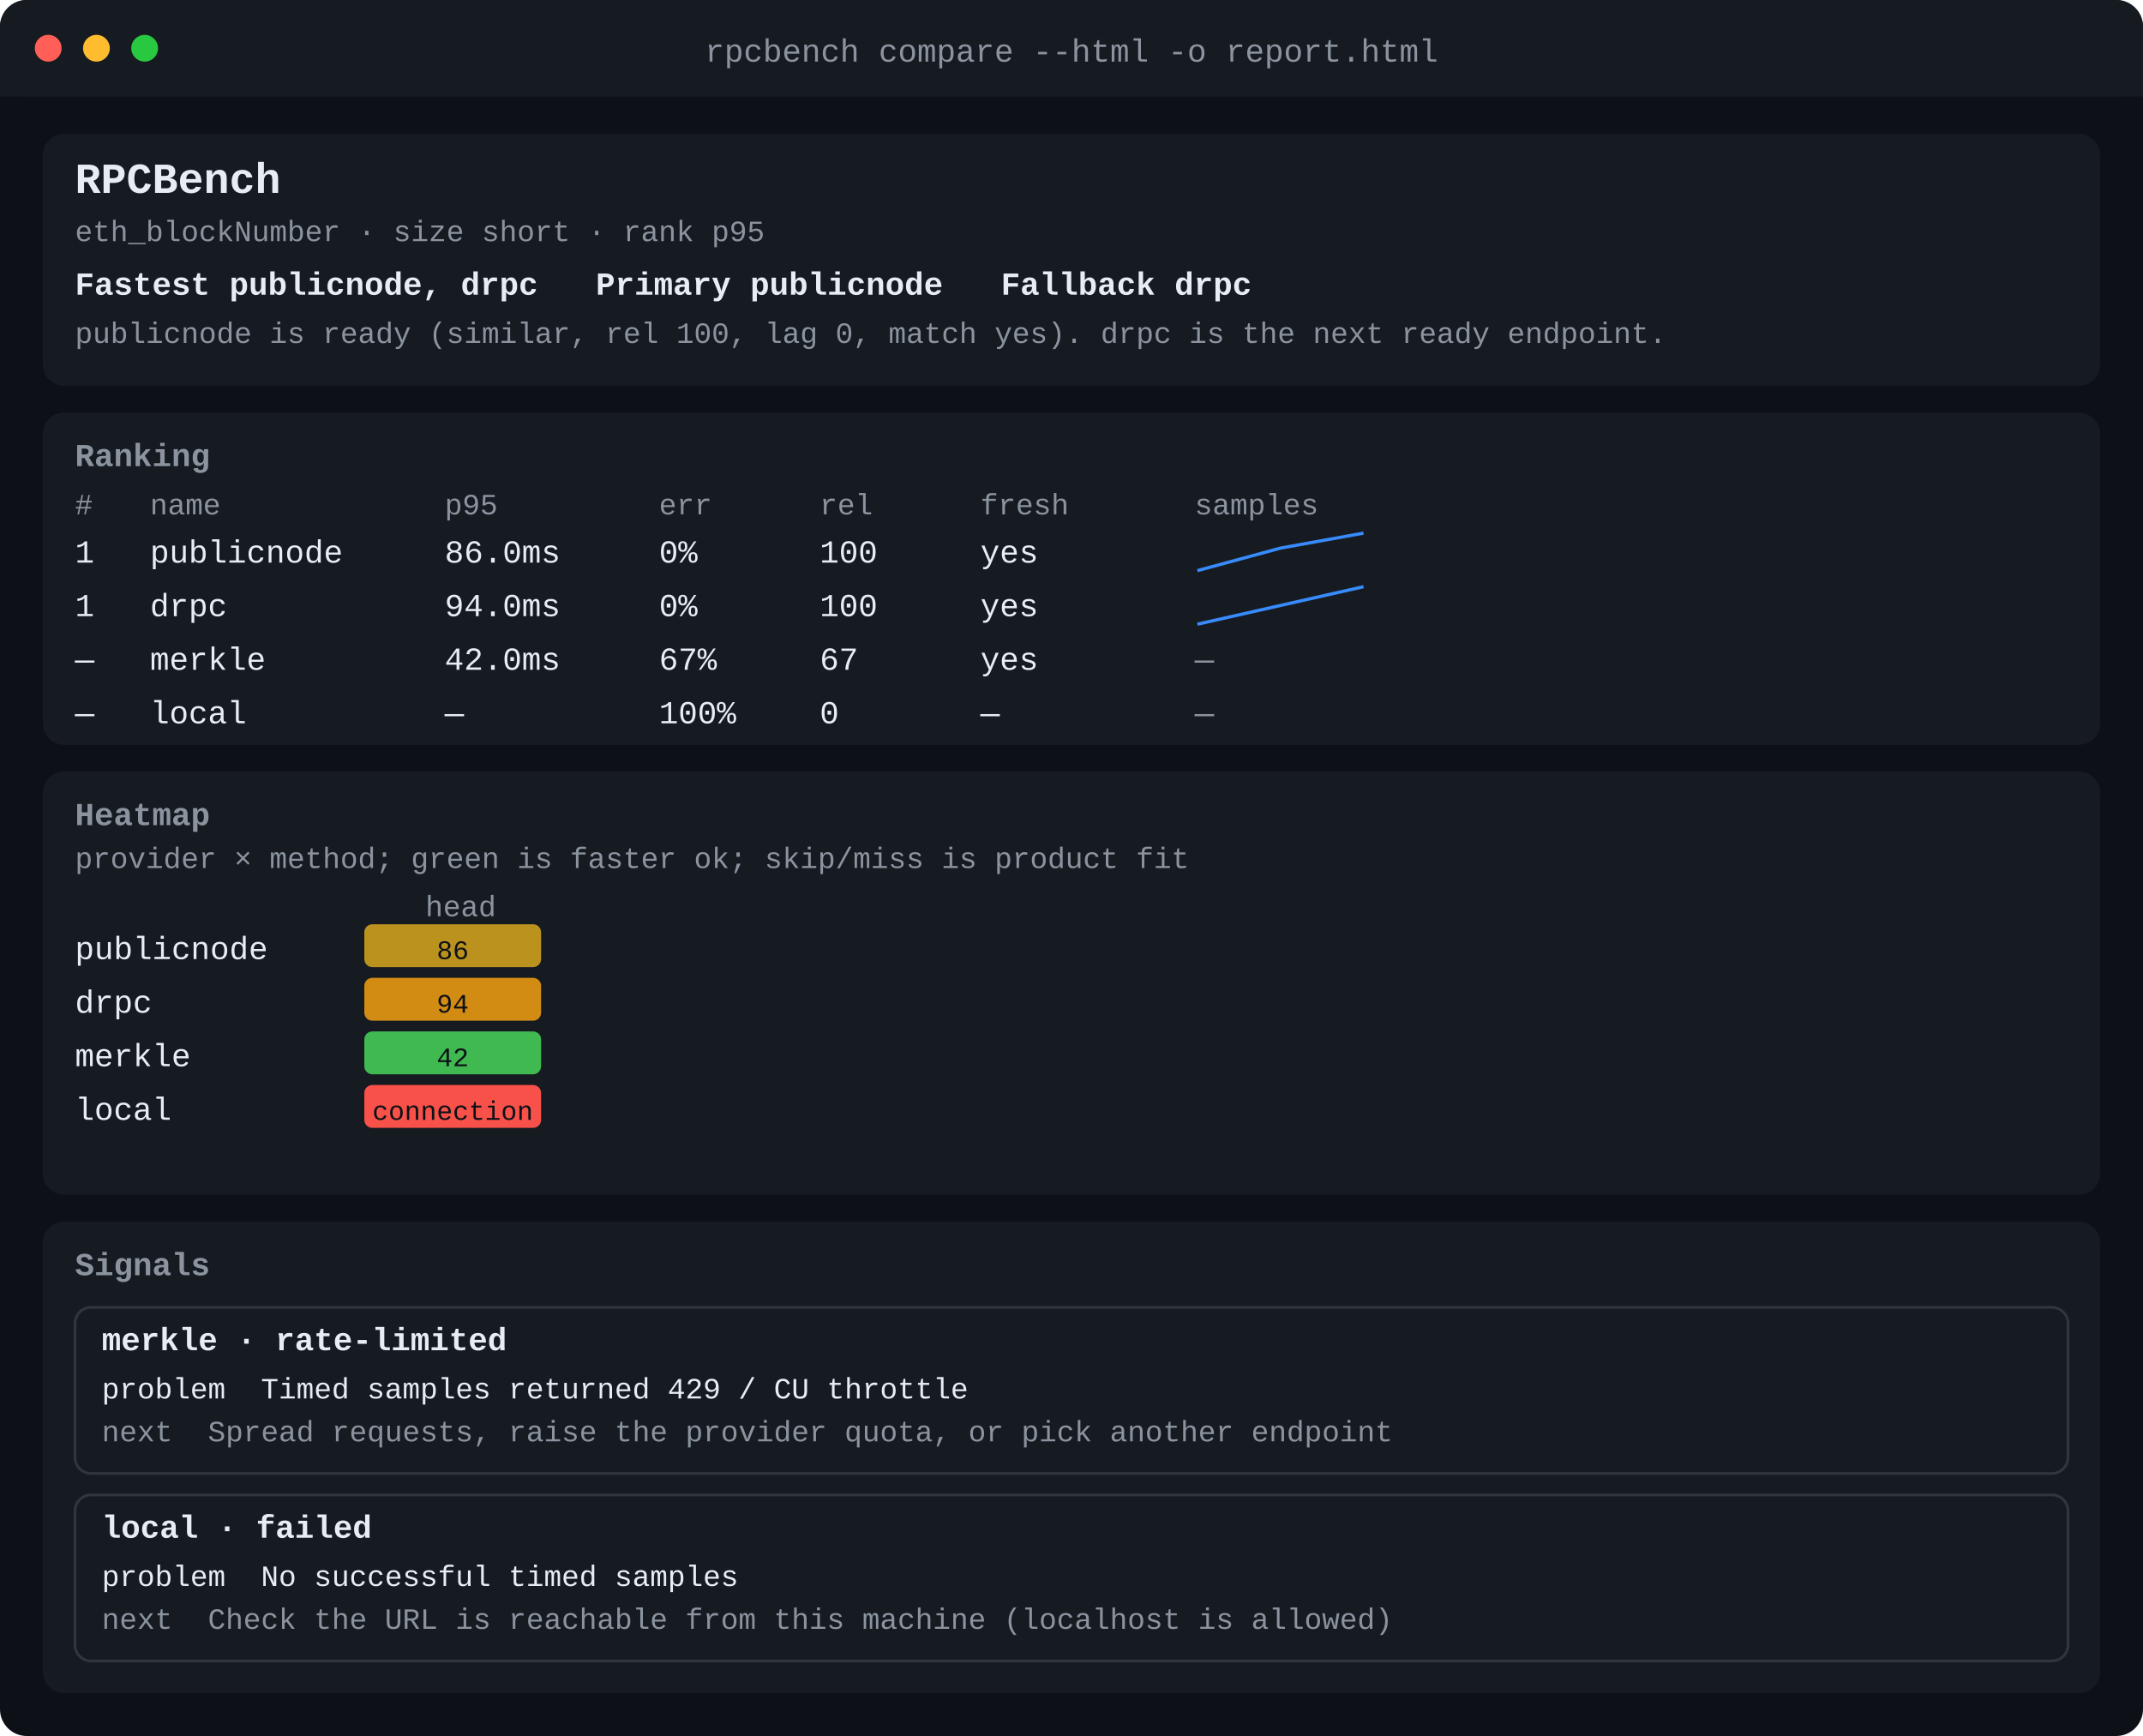
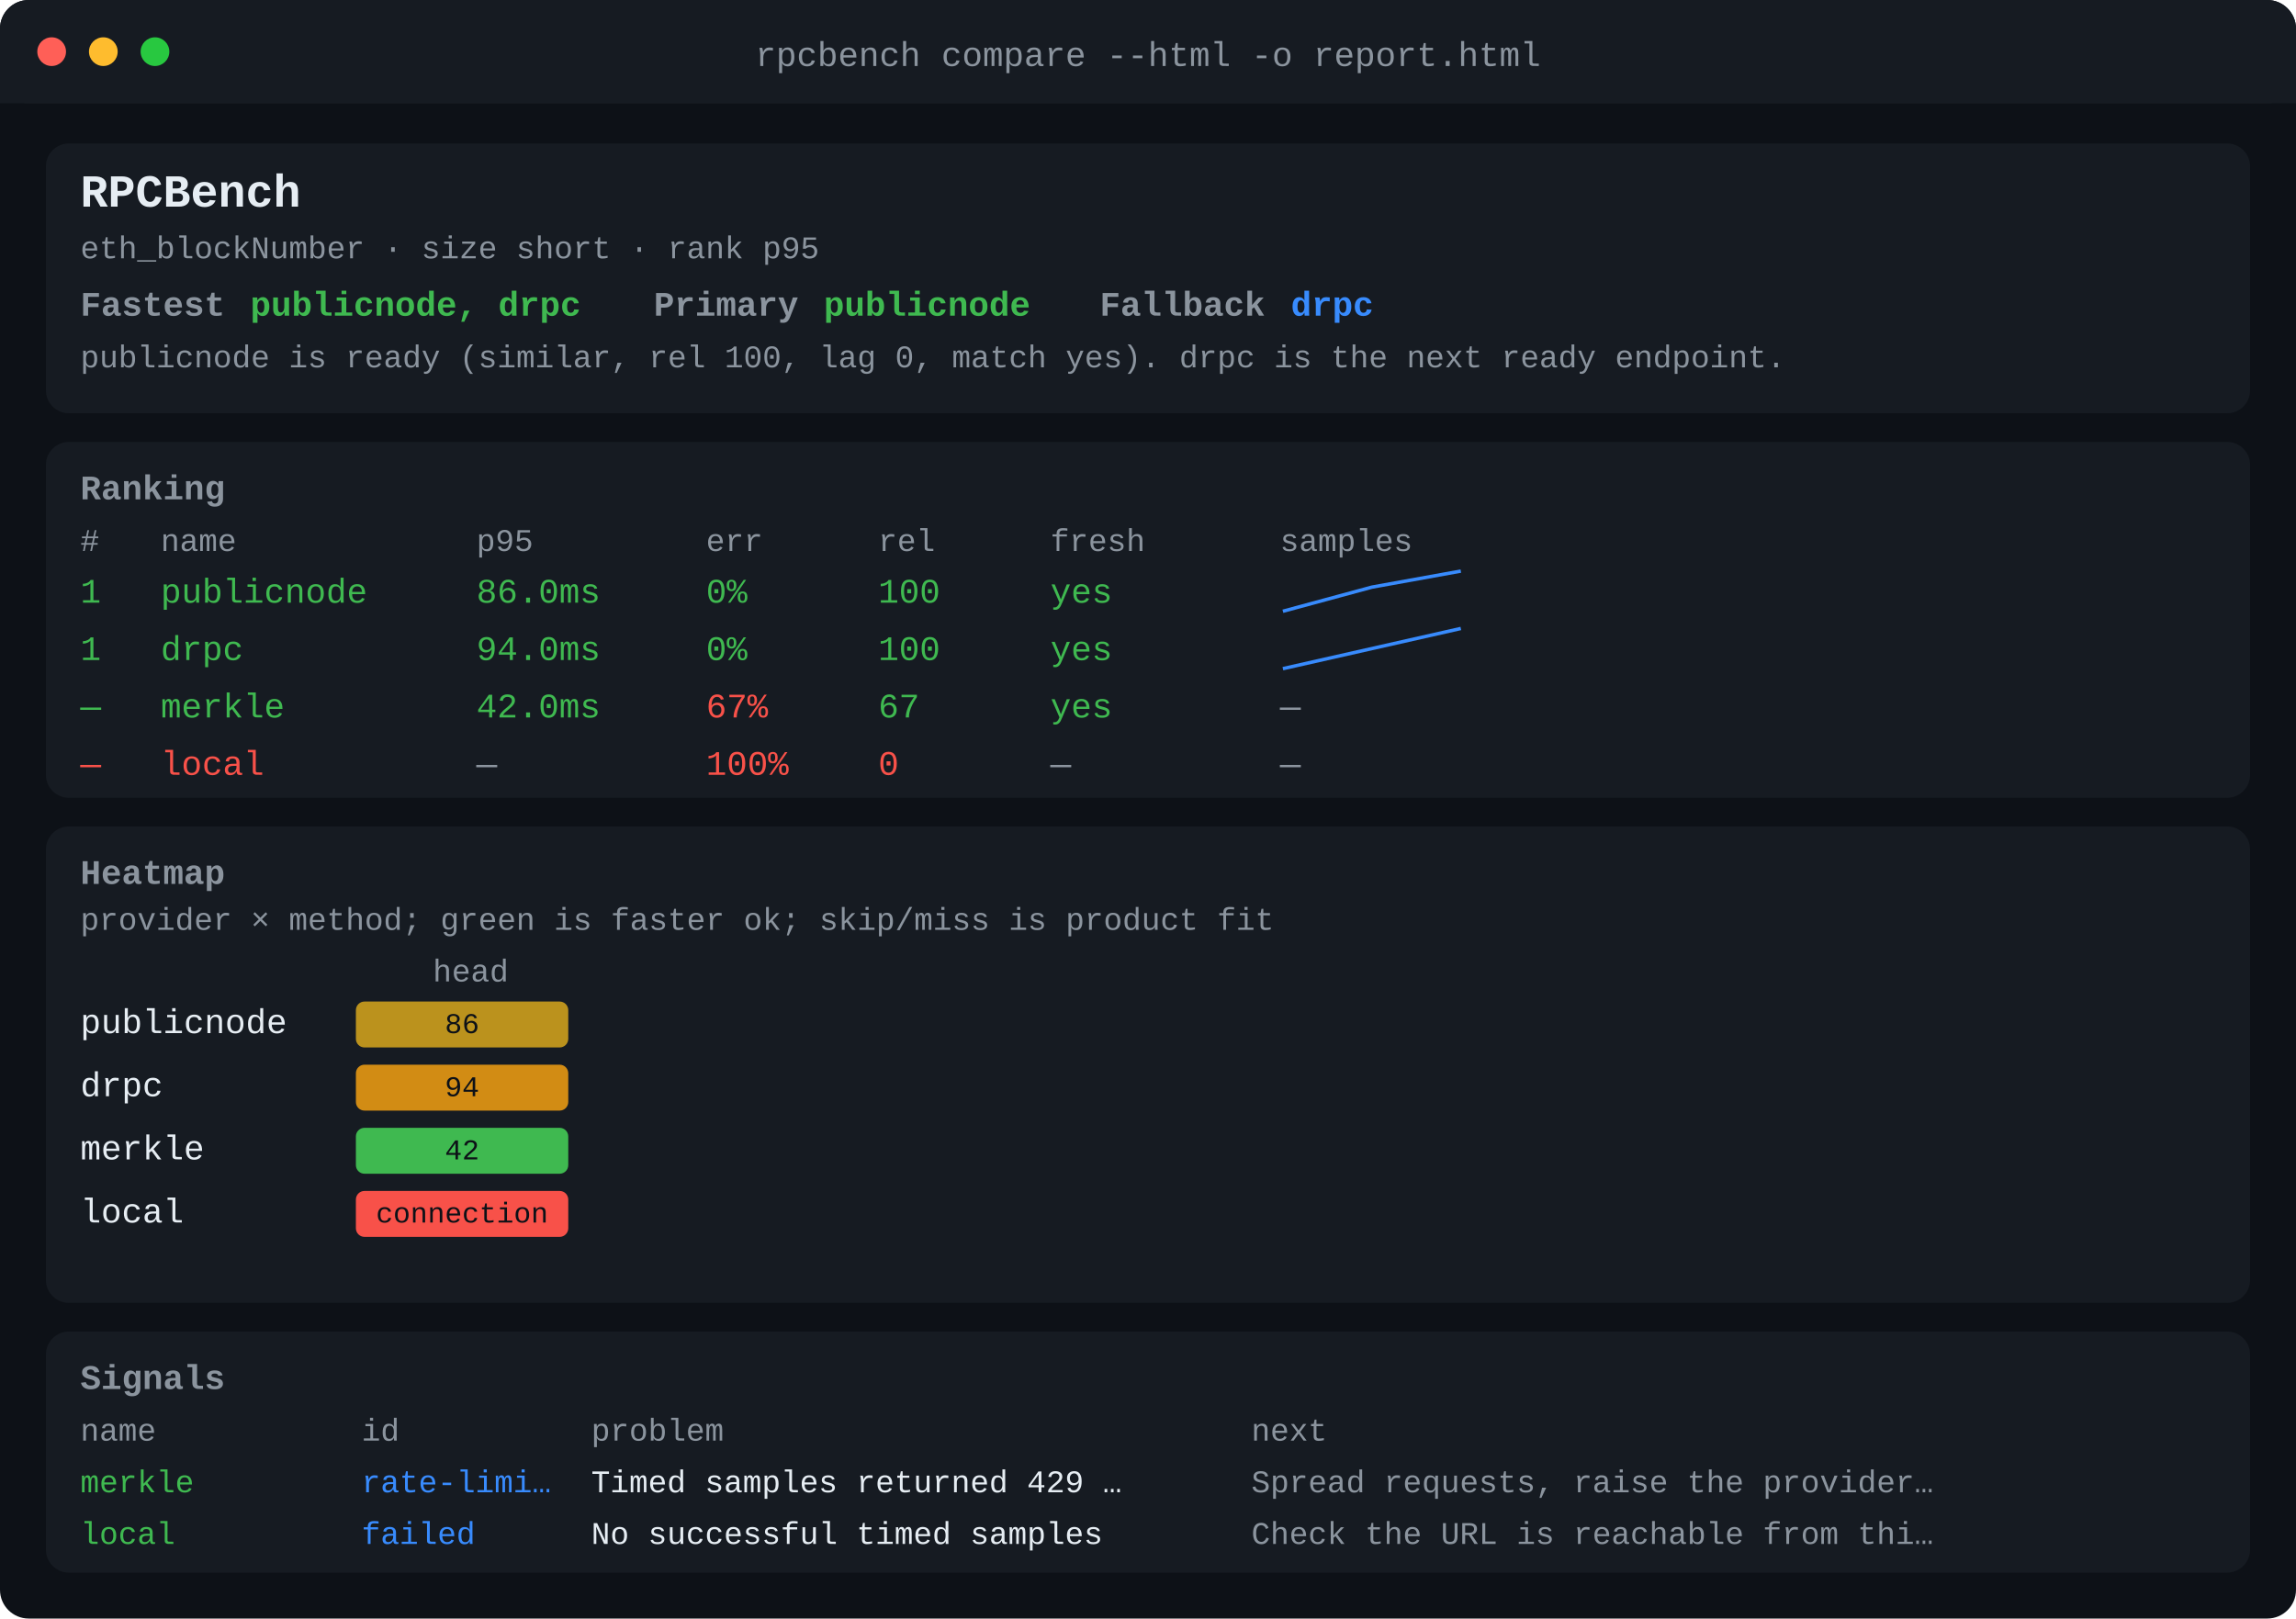
- <svg xmlns="http://www.w3.org/2000/svg" width="800" height="648" viewBox="0 0 800 648" role="img" aria-label="rpcbench compare --html -o report.html">
-   <rect width="800" height="648" rx="10" fill="#0d1117" />
+ <svg xmlns="http://www.w3.org/2000/svg" width="800" height="564" viewBox="0 0 800 564" role="img" aria-label="rpcbench compare --html -o report.html">
+   <rect width="800" height="564" rx="10" fill="#0d1117" />
  <rect width="800" height="36" rx="10" fill="#161b22" />
  <rect y="26" width="800" height="10" fill="#161b22" />
  <circle cx="18" cy="18" r="5" fill="#ff5f57" />
  <circle cx="36" cy="18" r="5" fill="#febc2e" />
  <circle cx="54" cy="18" r="5" fill="#28c840" />
  <text x="400.0" y="23" text-anchor="middle" fill="#8b949e" font-family="ui-monospace, SFMono-Regular, Menlo, Consolas, Liberation Mono, monospace" font-size="12">rpcbench compare --html -o report.html</text>
  <rect x="16" y="50" width="768" height="94" rx="8" fill="#161b22" />
  <text x="28.0" y="72.0" fill="#e6edf3" font-family="ui-monospace, SFMono-Regular, Menlo, Consolas, Liberation Mono, monospace" font-size="16" font-weight="700" xml:space="preserve">RPCBench</text>
  <text x="28.0" y="90.0" fill="#8b949e" font-family="ui-monospace, SFMono-Regular, Menlo, Consolas, Liberation Mono, monospace" font-size="11" xml:space="preserve">eth_blockNumber · size short · rank p95</text>
-   <text x="28.0" y="110.0" fill="#e6edf3" font-family="ui-monospace, SFMono-Regular, Menlo, Consolas, Liberation Mono, monospace" font-size="12" font-weight="700" xml:space="preserve">Fastest publicnode, drpc   Primary publicnode   Fallback drpc</text>
+   <text x="28.0" y="110.0" fill="#8b949e" font-family="ui-monospace, SFMono-Regular, Menlo, Consolas, Liberation Mono, monospace" font-size="12" font-weight="700" xml:space="preserve">Fastest </text>
+   <text x="87.2" y="110.0" fill="#3fb950" font-family="ui-monospace, SFMono-Regular, Menlo, Consolas, Liberation Mono, monospace" font-size="12" font-weight="700" xml:space="preserve">publicnode, drpc</text>
+   <text x="227.8" y="110.0" fill="#8b949e" font-family="ui-monospace, SFMono-Regular, Menlo, Consolas, Liberation Mono, monospace" font-size="12" font-weight="700" xml:space="preserve">Primary </text>
+   <text x="287.0" y="110.0" fill="#3fb950" font-family="ui-monospace, SFMono-Regular, Menlo, Consolas, Liberation Mono, monospace" font-size="12" font-weight="700" xml:space="preserve">publicnode</text>
+   <text x="383.2" y="110.0" fill="#8b949e" font-family="ui-monospace, SFMono-Regular, Menlo, Consolas, Liberation Mono, monospace" font-size="12" font-weight="700" xml:space="preserve">Fallback </text>
+   <text x="449.8" y="110.0" fill="#388bfd" font-family="ui-monospace, SFMono-Regular, Menlo, Consolas, Liberation Mono, monospace" font-size="12" font-weight="700" xml:space="preserve">drpc</text>
  <text x="28.0" y="128.0" fill="#8b949e" font-family="ui-monospace, SFMono-Regular, Menlo, Consolas, Liberation Mono, monospace" font-size="11" xml:space="preserve">publicnode is ready (similar, rel 100, lag 0, match yes). drpc is the next ready endpoint.</text>
  <rect x="16" y="154" width="768" height="124" rx="8" fill="#161b22" />
  <text x="28.0" y="174.0" fill="#8b949e" font-family="ui-monospace, SFMono-Regular, Menlo, Consolas, Liberation Mono, monospace" font-size="12" font-weight="600" xml:space="preserve">Ranking</text>
  <text x="28.0" y="192.0" fill="#8b949e" font-family="ui-monospace, SFMono-Regular, Menlo, Consolas, Liberation Mono, monospace" font-size="11" xml:space="preserve">#</text>
  <text x="56.0" y="192.0" fill="#8b949e" font-family="ui-monospace, SFMono-Regular, Menlo, Consolas, Liberation Mono, monospace" font-size="11" xml:space="preserve">name</text>
  <text x="166.0" y="192.0" fill="#8b949e" font-family="ui-monospace, SFMono-Regular, Menlo, Consolas, Liberation Mono, monospace" font-size="11" xml:space="preserve">p95</text>
  <text x="246.0" y="192.0" fill="#8b949e" font-family="ui-monospace, SFMono-Regular, Menlo, Consolas, Liberation Mono, monospace" font-size="11" xml:space="preserve">err</text>
  <text x="306.0" y="192.0" fill="#8b949e" font-family="ui-monospace, SFMono-Regular, Menlo, Consolas, Liberation Mono, monospace" font-size="11" xml:space="preserve">rel</text>
  <text x="366.0" y="192.0" fill="#8b949e" font-family="ui-monospace, SFMono-Regular, Menlo, Consolas, Liberation Mono, monospace" font-size="11" xml:space="preserve">fresh</text>
  <text x="446.0" y="192.0" fill="#8b949e" font-family="ui-monospace, SFMono-Regular, Menlo, Consolas, Liberation Mono, monospace" font-size="11" xml:space="preserve">samples</text>
-   <text x="28.0" y="210.0" fill="#e6edf3" font-family="ui-monospace, SFMono-Regular, Menlo, Consolas, Liberation Mono, monospace" font-size="12" xml:space="preserve">1</text>
-   <text x="56.0" y="210.0" fill="#e6edf3" font-family="ui-monospace, SFMono-Regular, Menlo, Consolas, Liberation Mono, monospace" font-size="12" xml:space="preserve">publicnode</text>
-   <text x="166.0" y="210.0" fill="#e6edf3" font-family="ui-monospace, SFMono-Regular, Menlo, Consolas, Liberation Mono, monospace" font-size="12" xml:space="preserve">86.0ms</text>
-   <text x="246.0" y="210.0" fill="#e6edf3" font-family="ui-monospace, SFMono-Regular, Menlo, Consolas, Liberation Mono, monospace" font-size="12" xml:space="preserve">0%</text>
-   <text x="306.0" y="210.0" fill="#e6edf3" font-family="ui-monospace, SFMono-Regular, Menlo, Consolas, Liberation Mono, monospace" font-size="12" xml:space="preserve">100</text>
-   <text x="366.0" y="210.0" fill="#e6edf3" font-family="ui-monospace, SFMono-Regular, Menlo, Consolas, Liberation Mono, monospace" font-size="12" xml:space="preserve">yes</text>
+   <text x="28.0" y="210.0" fill="#3fb950" font-family="ui-monospace, SFMono-Regular, Menlo, Consolas, Liberation Mono, monospace" font-size="12" xml:space="preserve">1</text>
+   <text x="56.0" y="210.0" fill="#3fb950" font-family="ui-monospace, SFMono-Regular, Menlo, Consolas, Liberation Mono, monospace" font-size="12" xml:space="preserve">publicnode</text>
+   <text x="166.0" y="210.0" fill="#3fb950" font-family="ui-monospace, SFMono-Regular, Menlo, Consolas, Liberation Mono, monospace" font-size="12" xml:space="preserve">86.0ms</text>
+   <text x="246.0" y="210.0" fill="#3fb950" font-family="ui-monospace, SFMono-Regular, Menlo, Consolas, Liberation Mono, monospace" font-size="12" xml:space="preserve">0%</text>
+   <text x="306.0" y="210.0" fill="#3fb950" font-family="ui-monospace, SFMono-Regular, Menlo, Consolas, Liberation Mono, monospace" font-size="12" xml:space="preserve">100</text>
+   <text x="366.0" y="210.0" fill="#3fb950" font-family="ui-monospace, SFMono-Regular, Menlo, Consolas, Liberation Mono, monospace" font-size="12" xml:space="preserve">yes</text>
  <polyline fill="none" stroke="#388bfd" stroke-width="1.2" points="447.0,213.0 478.0,204.6 509.0,199.0" />
-   <text x="28.0" y="230.0" fill="#e6edf3" font-family="ui-monospace, SFMono-Regular, Menlo, Consolas, Liberation Mono, monospace" font-size="12" xml:space="preserve">1</text>
-   <text x="56.0" y="230.0" fill="#e6edf3" font-family="ui-monospace, SFMono-Regular, Menlo, Consolas, Liberation Mono, monospace" font-size="12" xml:space="preserve">drpc</text>
-   <text x="166.0" y="230.0" fill="#e6edf3" font-family="ui-monospace, SFMono-Regular, Menlo, Consolas, Liberation Mono, monospace" font-size="12" xml:space="preserve">94.0ms</text>
-   <text x="246.0" y="230.0" fill="#e6edf3" font-family="ui-monospace, SFMono-Regular, Menlo, Consolas, Liberation Mono, monospace" font-size="12" xml:space="preserve">0%</text>
-   <text x="306.0" y="230.0" fill="#e6edf3" font-family="ui-monospace, SFMono-Regular, Menlo, Consolas, Liberation Mono, monospace" font-size="12" xml:space="preserve">100</text>
-   <text x="366.0" y="230.0" fill="#e6edf3" font-family="ui-monospace, SFMono-Regular, Menlo, Consolas, Liberation Mono, monospace" font-size="12" xml:space="preserve">yes</text>
+   <text x="28.0" y="230.0" fill="#3fb950" font-family="ui-monospace, SFMono-Regular, Menlo, Consolas, Liberation Mono, monospace" font-size="12" xml:space="preserve">1</text>
+   <text x="56.0" y="230.0" fill="#3fb950" font-family="ui-monospace, SFMono-Regular, Menlo, Consolas, Liberation Mono, monospace" font-size="12" xml:space="preserve">drpc</text>
+   <text x="166.0" y="230.0" fill="#3fb950" font-family="ui-monospace, SFMono-Regular, Menlo, Consolas, Liberation Mono, monospace" font-size="12" xml:space="preserve">94.0ms</text>
+   <text x="246.0" y="230.0" fill="#3fb950" font-family="ui-monospace, SFMono-Regular, Menlo, Consolas, Liberation Mono, monospace" font-size="12" xml:space="preserve">0%</text>
+   <text x="306.0" y="230.0" fill="#3fb950" font-family="ui-monospace, SFMono-Regular, Menlo, Consolas, Liberation Mono, monospace" font-size="12" xml:space="preserve">100</text>
+   <text x="366.0" y="230.0" fill="#3fb950" font-family="ui-monospace, SFMono-Regular, Menlo, Consolas, Liberation Mono, monospace" font-size="12" xml:space="preserve">yes</text>
  <polyline fill="none" stroke="#388bfd" stroke-width="1.2" points="447.0,233.0 478.0,226.0 509.0,219.0" />
-   <text x="28.0" y="250.0" fill="#e6edf3" font-family="ui-monospace, SFMono-Regular, Menlo, Consolas, Liberation Mono, monospace" font-size="12" xml:space="preserve">—</text>
-   <text x="56.0" y="250.0" fill="#e6edf3" font-family="ui-monospace, SFMono-Regular, Menlo, Consolas, Liberation Mono, monospace" font-size="12" xml:space="preserve">merkle</text>
-   <text x="166.0" y="250.0" fill="#e6edf3" font-family="ui-monospace, SFMono-Regular, Menlo, Consolas, Liberation Mono, monospace" font-size="12" xml:space="preserve">42.0ms</text>
-   <text x="246.0" y="250.0" fill="#e6edf3" font-family="ui-monospace, SFMono-Regular, Menlo, Consolas, Liberation Mono, monospace" font-size="12" xml:space="preserve">67%</text>
-   <text x="306.0" y="250.0" fill="#e6edf3" font-family="ui-monospace, SFMono-Regular, Menlo, Consolas, Liberation Mono, monospace" font-size="12" xml:space="preserve">67</text>
-   <text x="366.0" y="250.0" fill="#e6edf3" font-family="ui-monospace, SFMono-Regular, Menlo, Consolas, Liberation Mono, monospace" font-size="12" xml:space="preserve">yes</text>
+   <text x="28.0" y="250.0" fill="#3fb950" font-family="ui-monospace, SFMono-Regular, Menlo, Consolas, Liberation Mono, monospace" font-size="12" xml:space="preserve">—</text>
+   <text x="56.0" y="250.0" fill="#3fb950" font-family="ui-monospace, SFMono-Regular, Menlo, Consolas, Liberation Mono, monospace" font-size="12" xml:space="preserve">merkle</text>
+   <text x="166.0" y="250.0" fill="#3fb950" font-family="ui-monospace, SFMono-Regular, Menlo, Consolas, Liberation Mono, monospace" font-size="12" xml:space="preserve">42.0ms</text>
+   <text x="246.0" y="250.0" fill="#f85149" font-family="ui-monospace, SFMono-Regular, Menlo, Consolas, Liberation Mono, monospace" font-size="12" xml:space="preserve">67%</text>
+   <text x="306.0" y="250.0" fill="#3fb950" font-family="ui-monospace, SFMono-Regular, Menlo, Consolas, Liberation Mono, monospace" font-size="12" xml:space="preserve">67</text>
+   <text x="366.0" y="250.0" fill="#3fb950" font-family="ui-monospace, SFMono-Regular, Menlo, Consolas, Liberation Mono, monospace" font-size="12" xml:space="preserve">yes</text>
  <text x="446.0" y="250.0" fill="#8b949e" font-family="ui-monospace, SFMono-Regular, Menlo, Consolas, Liberation Mono, monospace" font-size="12" xml:space="preserve">—</text>
-   <text x="28.0" y="270.0" fill="#e6edf3" font-family="ui-monospace, SFMono-Regular, Menlo, Consolas, Liberation Mono, monospace" font-size="12" xml:space="preserve">—</text>
-   <text x="56.0" y="270.0" fill="#e6edf3" font-family="ui-monospace, SFMono-Regular, Menlo, Consolas, Liberation Mono, monospace" font-size="12" xml:space="preserve">local</text>
-   <text x="166.0" y="270.0" fill="#e6edf3" font-family="ui-monospace, SFMono-Regular, Menlo, Consolas, Liberation Mono, monospace" font-size="12" xml:space="preserve">—</text>
-   <text x="246.0" y="270.0" fill="#e6edf3" font-family="ui-monospace, SFMono-Regular, Menlo, Consolas, Liberation Mono, monospace" font-size="12" xml:space="preserve">100%</text>
-   <text x="306.0" y="270.0" fill="#e6edf3" font-family="ui-monospace, SFMono-Regular, Menlo, Consolas, Liberation Mono, monospace" font-size="12" xml:space="preserve">0</text>
-   <text x="366.0" y="270.0" fill="#e6edf3" font-family="ui-monospace, SFMono-Regular, Menlo, Consolas, Liberation Mono, monospace" font-size="12" xml:space="preserve">—</text>
+   <text x="28.0" y="270.0" fill="#f85149" font-family="ui-monospace, SFMono-Regular, Menlo, Consolas, Liberation Mono, monospace" font-size="12" xml:space="preserve">—</text>
+   <text x="56.0" y="270.0" fill="#f85149" font-family="ui-monospace, SFMono-Regular, Menlo, Consolas, Liberation Mono, monospace" font-size="12" xml:space="preserve">local</text>
+   <text x="166.0" y="270.0" fill="#8b949e" font-family="ui-monospace, SFMono-Regular, Menlo, Consolas, Liberation Mono, monospace" font-size="12" xml:space="preserve">—</text>
+   <text x="246.0" y="270.0" fill="#f85149" font-family="ui-monospace, SFMono-Regular, Menlo, Consolas, Liberation Mono, monospace" font-size="12" xml:space="preserve">100%</text>
+   <text x="306.0" y="270.0" fill="#f85149" font-family="ui-monospace, SFMono-Regular, Menlo, Consolas, Liberation Mono, monospace" font-size="12" xml:space="preserve">0</text>
+   <text x="366.0" y="270.0" fill="#8b949e" font-family="ui-monospace, SFMono-Regular, Menlo, Consolas, Liberation Mono, monospace" font-size="12" xml:space="preserve">—</text>
  <text x="446.0" y="270.0" fill="#8b949e" font-family="ui-monospace, SFMono-Regular, Menlo, Consolas, Liberation Mono, monospace" font-size="12" xml:space="preserve">—</text>
-   <rect x="16" y="288" width="768" height="158" rx="8" fill="#161b22" />
+   <rect x="16" y="288" width="768" height="166" rx="8" fill="#161b22" />
  <text x="28.0" y="308.0" fill="#8b949e" font-family="ui-monospace, SFMono-Regular, Menlo, Consolas, Liberation Mono, monospace" font-size="12" font-weight="600" xml:space="preserve">Heatmap</text>
  <text x="28.0" y="324.0" fill="#8b949e" font-family="ui-monospace, SFMono-Regular, Menlo, Consolas, Liberation Mono, monospace" font-size="11" xml:space="preserve">provider × method; green is faster ok; skip/miss is product fit</text>
-   <text x="172.0" y="342.0" fill="#8b949e" font-family="ui-monospace, SFMono-Regular, Menlo, Consolas, Liberation Mono, monospace" font-size="11" text-anchor="middle" xml:space="preserve">head</text>
-   <text x="28.0" y="358.0" fill="#e6edf3" font-family="ui-monospace, SFMono-Regular, Menlo, Consolas, Liberation Mono, monospace" font-size="12" xml:space="preserve">publicnode</text>
-   <rect x="136.0" y="345.0" width="66.0" height="16" rx="3" fill="#bb921d" />
-   <text x="169.0" y="358.0" fill="#0d1117" font-family="ui-monospace, SFMono-Regular, Menlo, Consolas, Liberation Mono, monospace" font-size="10" text-anchor="middle" xml:space="preserve">86</text>
-   <text x="28.0" y="378.0" fill="#e6edf3" font-family="ui-monospace, SFMono-Regular, Menlo, Consolas, Liberation Mono, monospace" font-size="12" xml:space="preserve">drpc</text>
-   <rect x="136.0" y="365.0" width="66.0" height="16" rx="3" fill="#d28c14" />
-   <text x="169.0" y="378.0" fill="#0d1117" font-family="ui-monospace, SFMono-Regular, Menlo, Consolas, Liberation Mono, monospace" font-size="10" text-anchor="middle" xml:space="preserve">94</text>
-   <text x="28.0" y="398.0" fill="#e6edf3" font-family="ui-monospace, SFMono-Regular, Menlo, Consolas, Liberation Mono, monospace" font-size="12" xml:space="preserve">merkle</text>
-   <rect x="136.0" y="385.0" width="66.0" height="16" rx="3" fill="#3fb950" />
-   <text x="169.0" y="398.0" fill="#0d1117" font-family="ui-monospace, SFMono-Regular, Menlo, Consolas, Liberation Mono, monospace" font-size="10" text-anchor="middle" xml:space="preserve">42</text>
-   <text x="28.0" y="418.0" fill="#e6edf3" font-family="ui-monospace, SFMono-Regular, Menlo, Consolas, Liberation Mono, monospace" font-size="12" xml:space="preserve">local</text>
-   <rect x="136.0" y="405.0" width="66.0" height="16" rx="3" fill="#f85149" />
-   <text x="169.0" y="418.0" fill="#0d1117" font-family="ui-monospace, SFMono-Regular, Menlo, Consolas, Liberation Mono, monospace" font-size="10" text-anchor="middle" xml:space="preserve">connection</text>
-   <rect x="16" y="456" width="768" height="176" rx="8" fill="#161b22" />
-   <text x="28.0" y="476.0" fill="#8b949e" font-family="ui-monospace, SFMono-Regular, Menlo, Consolas, Liberation Mono, monospace" font-size="12" font-weight="600" xml:space="preserve">Signals</text>
-   <rect x="28" y="488" width="744" height="62" rx="6" fill="none" stroke="#30363d" />
-   <text x="38.0" y="504.0" fill="#e6edf3" font-family="ui-monospace, SFMono-Regular, Menlo, Consolas, Liberation Mono, monospace" font-size="12" font-weight="700" xml:space="preserve">merkle · rate-limited</text>
-   <text x="38.0" y="522.0" fill="#e6edf3" font-family="ui-monospace, SFMono-Regular, Menlo, Consolas, Liberation Mono, monospace" font-size="11" xml:space="preserve">problem  Timed samples returned 429 / CU throttle</text>
-   <text x="38.0" y="538.0" fill="#8b949e" font-family="ui-monospace, SFMono-Regular, Menlo, Consolas, Liberation Mono, monospace" font-size="11" xml:space="preserve">next  Spread requests, raise the provider quota, or pick another endpoint</text>
-   <rect x="28" y="558" width="744" height="62" rx="6" fill="none" stroke="#30363d" />
-   <text x="38.0" y="574.0" fill="#e6edf3" font-family="ui-monospace, SFMono-Regular, Menlo, Consolas, Liberation Mono, monospace" font-size="12" font-weight="700" xml:space="preserve">local · failed</text>
-   <text x="38.0" y="592.0" fill="#e6edf3" font-family="ui-monospace, SFMono-Regular, Menlo, Consolas, Liberation Mono, monospace" font-size="11" xml:space="preserve">problem  No successful timed samples</text>
-   <text x="38.0" y="608.0" fill="#8b949e" font-family="ui-monospace, SFMono-Regular, Menlo, Consolas, Liberation Mono, monospace" font-size="11" xml:space="preserve">next  Check the URL is reachable from this machine (localhost is allowed)</text>
+   <text x="164.0" y="342.0" fill="#8b949e" font-family="ui-monospace, SFMono-Regular, Menlo, Consolas, Liberation Mono, monospace" font-size="11" text-anchor="middle" xml:space="preserve">head</text>
+   <text x="28.0" y="360.0" fill="#e6edf3" font-family="ui-monospace, SFMono-Regular, Menlo, Consolas, Liberation Mono, monospace" font-size="12" xml:space="preserve">publicnode</text>
+   <rect x="124.0" y="349.0" width="74.0" height="16" rx="3" fill="#bb921d" />
+   <text x="161.0" y="360.0" fill="#0d1117" font-family="ui-monospace, SFMono-Regular, Menlo, Consolas, Liberation Mono, monospace" font-size="10" text-anchor="middle" xml:space="preserve">86</text>
+   <text x="28.0" y="382.0" fill="#e6edf3" font-family="ui-monospace, SFMono-Regular, Menlo, Consolas, Liberation Mono, monospace" font-size="12" xml:space="preserve">drpc</text>
+   <rect x="124.0" y="371.0" width="74.0" height="16" rx="3" fill="#d28c14" />
+   <text x="161.0" y="382.0" fill="#0d1117" font-family="ui-monospace, SFMono-Regular, Menlo, Consolas, Liberation Mono, monospace" font-size="10" text-anchor="middle" xml:space="preserve">94</text>
+   <text x="28.0" y="404.0" fill="#e6edf3" font-family="ui-monospace, SFMono-Regular, Menlo, Consolas, Liberation Mono, monospace" font-size="12" xml:space="preserve">merkle</text>
+   <rect x="124.0" y="393.0" width="74.0" height="16" rx="3" fill="#3fb950" />
+   <text x="161.0" y="404.0" fill="#0d1117" font-family="ui-monospace, SFMono-Regular, Menlo, Consolas, Liberation Mono, monospace" font-size="10" text-anchor="middle" xml:space="preserve">42</text>
+   <text x="28.0" y="426.0" fill="#e6edf3" font-family="ui-monospace, SFMono-Regular, Menlo, Consolas, Liberation Mono, monospace" font-size="12" xml:space="preserve">local</text>
+   <rect x="124.0" y="415.0" width="74.0" height="16" rx="3" fill="#f85149" />
+   <text x="161.0" y="426.0" fill="#0d1117" font-family="ui-monospace, SFMono-Regular, Menlo, Consolas, Liberation Mono, monospace" font-size="10" text-anchor="middle" xml:space="preserve">connection</text>
+   <rect x="16" y="464" width="768" height="84" rx="8" fill="#161b22" />
+   <text x="28.0" y="484.0" fill="#8b949e" font-family="ui-monospace, SFMono-Regular, Menlo, Consolas, Liberation Mono, monospace" font-size="12" font-weight="600" xml:space="preserve">Signals</text>
+   <text x="28.0" y="502.0" fill="#8b949e" font-family="ui-monospace, SFMono-Regular, Menlo, Consolas, Liberation Mono, monospace" font-size="11" xml:space="preserve">name</text>
+   <text x="126.0" y="502.0" fill="#8b949e" font-family="ui-monospace, SFMono-Regular, Menlo, Consolas, Liberation Mono, monospace" font-size="11" xml:space="preserve">id</text>
+   <text x="206.0" y="502.0" fill="#8b949e" font-family="ui-monospace, SFMono-Regular, Menlo, Consolas, Liberation Mono, monospace" font-size="11" xml:space="preserve">problem</text>
+   <text x="436.0" y="502.0" fill="#8b949e" font-family="ui-monospace, SFMono-Regular, Menlo, Consolas, Liberation Mono, monospace" font-size="11" xml:space="preserve">next</text>
+   <text x="28.0" y="520.0" fill="#3fb950" font-family="ui-monospace, SFMono-Regular, Menlo, Consolas, Liberation Mono, monospace" font-size="11" xml:space="preserve">merkle</text>
+   <text x="126.0" y="520.0" fill="#388bfd" font-family="ui-monospace, SFMono-Regular, Menlo, Consolas, Liberation Mono, monospace" font-size="11" xml:space="preserve">rate-limi…</text>
+   <text x="206.0" y="520.0" fill="#e6edf3" font-family="ui-monospace, SFMono-Regular, Menlo, Consolas, Liberation Mono, monospace" font-size="11" xml:space="preserve">Timed samples returned 429 …</text>
+   <text x="436.0" y="520.0" fill="#8b949e" font-family="ui-monospace, SFMono-Regular, Menlo, Consolas, Liberation Mono, monospace" font-size="11" xml:space="preserve">Spread requests, raise the provider…</text>
+   <text x="28.0" y="538.0" fill="#3fb950" font-family="ui-monospace, SFMono-Regular, Menlo, Consolas, Liberation Mono, monospace" font-size="11" xml:space="preserve">local</text>
+   <text x="126.0" y="538.0" fill="#388bfd" font-family="ui-monospace, SFMono-Regular, Menlo, Consolas, Liberation Mono, monospace" font-size="11" xml:space="preserve">failed</text>
+   <text x="206.0" y="538.0" fill="#e6edf3" font-family="ui-monospace, SFMono-Regular, Menlo, Consolas, Liberation Mono, monospace" font-size="11" xml:space="preserve">No successful timed samples</text>
+   <text x="436.0" y="538.0" fill="#8b949e" font-family="ui-monospace, SFMono-Regular, Menlo, Consolas, Liberation Mono, monospace" font-size="11" xml:space="preserve">Check the URL is reachable from thi…</text>
</svg>
